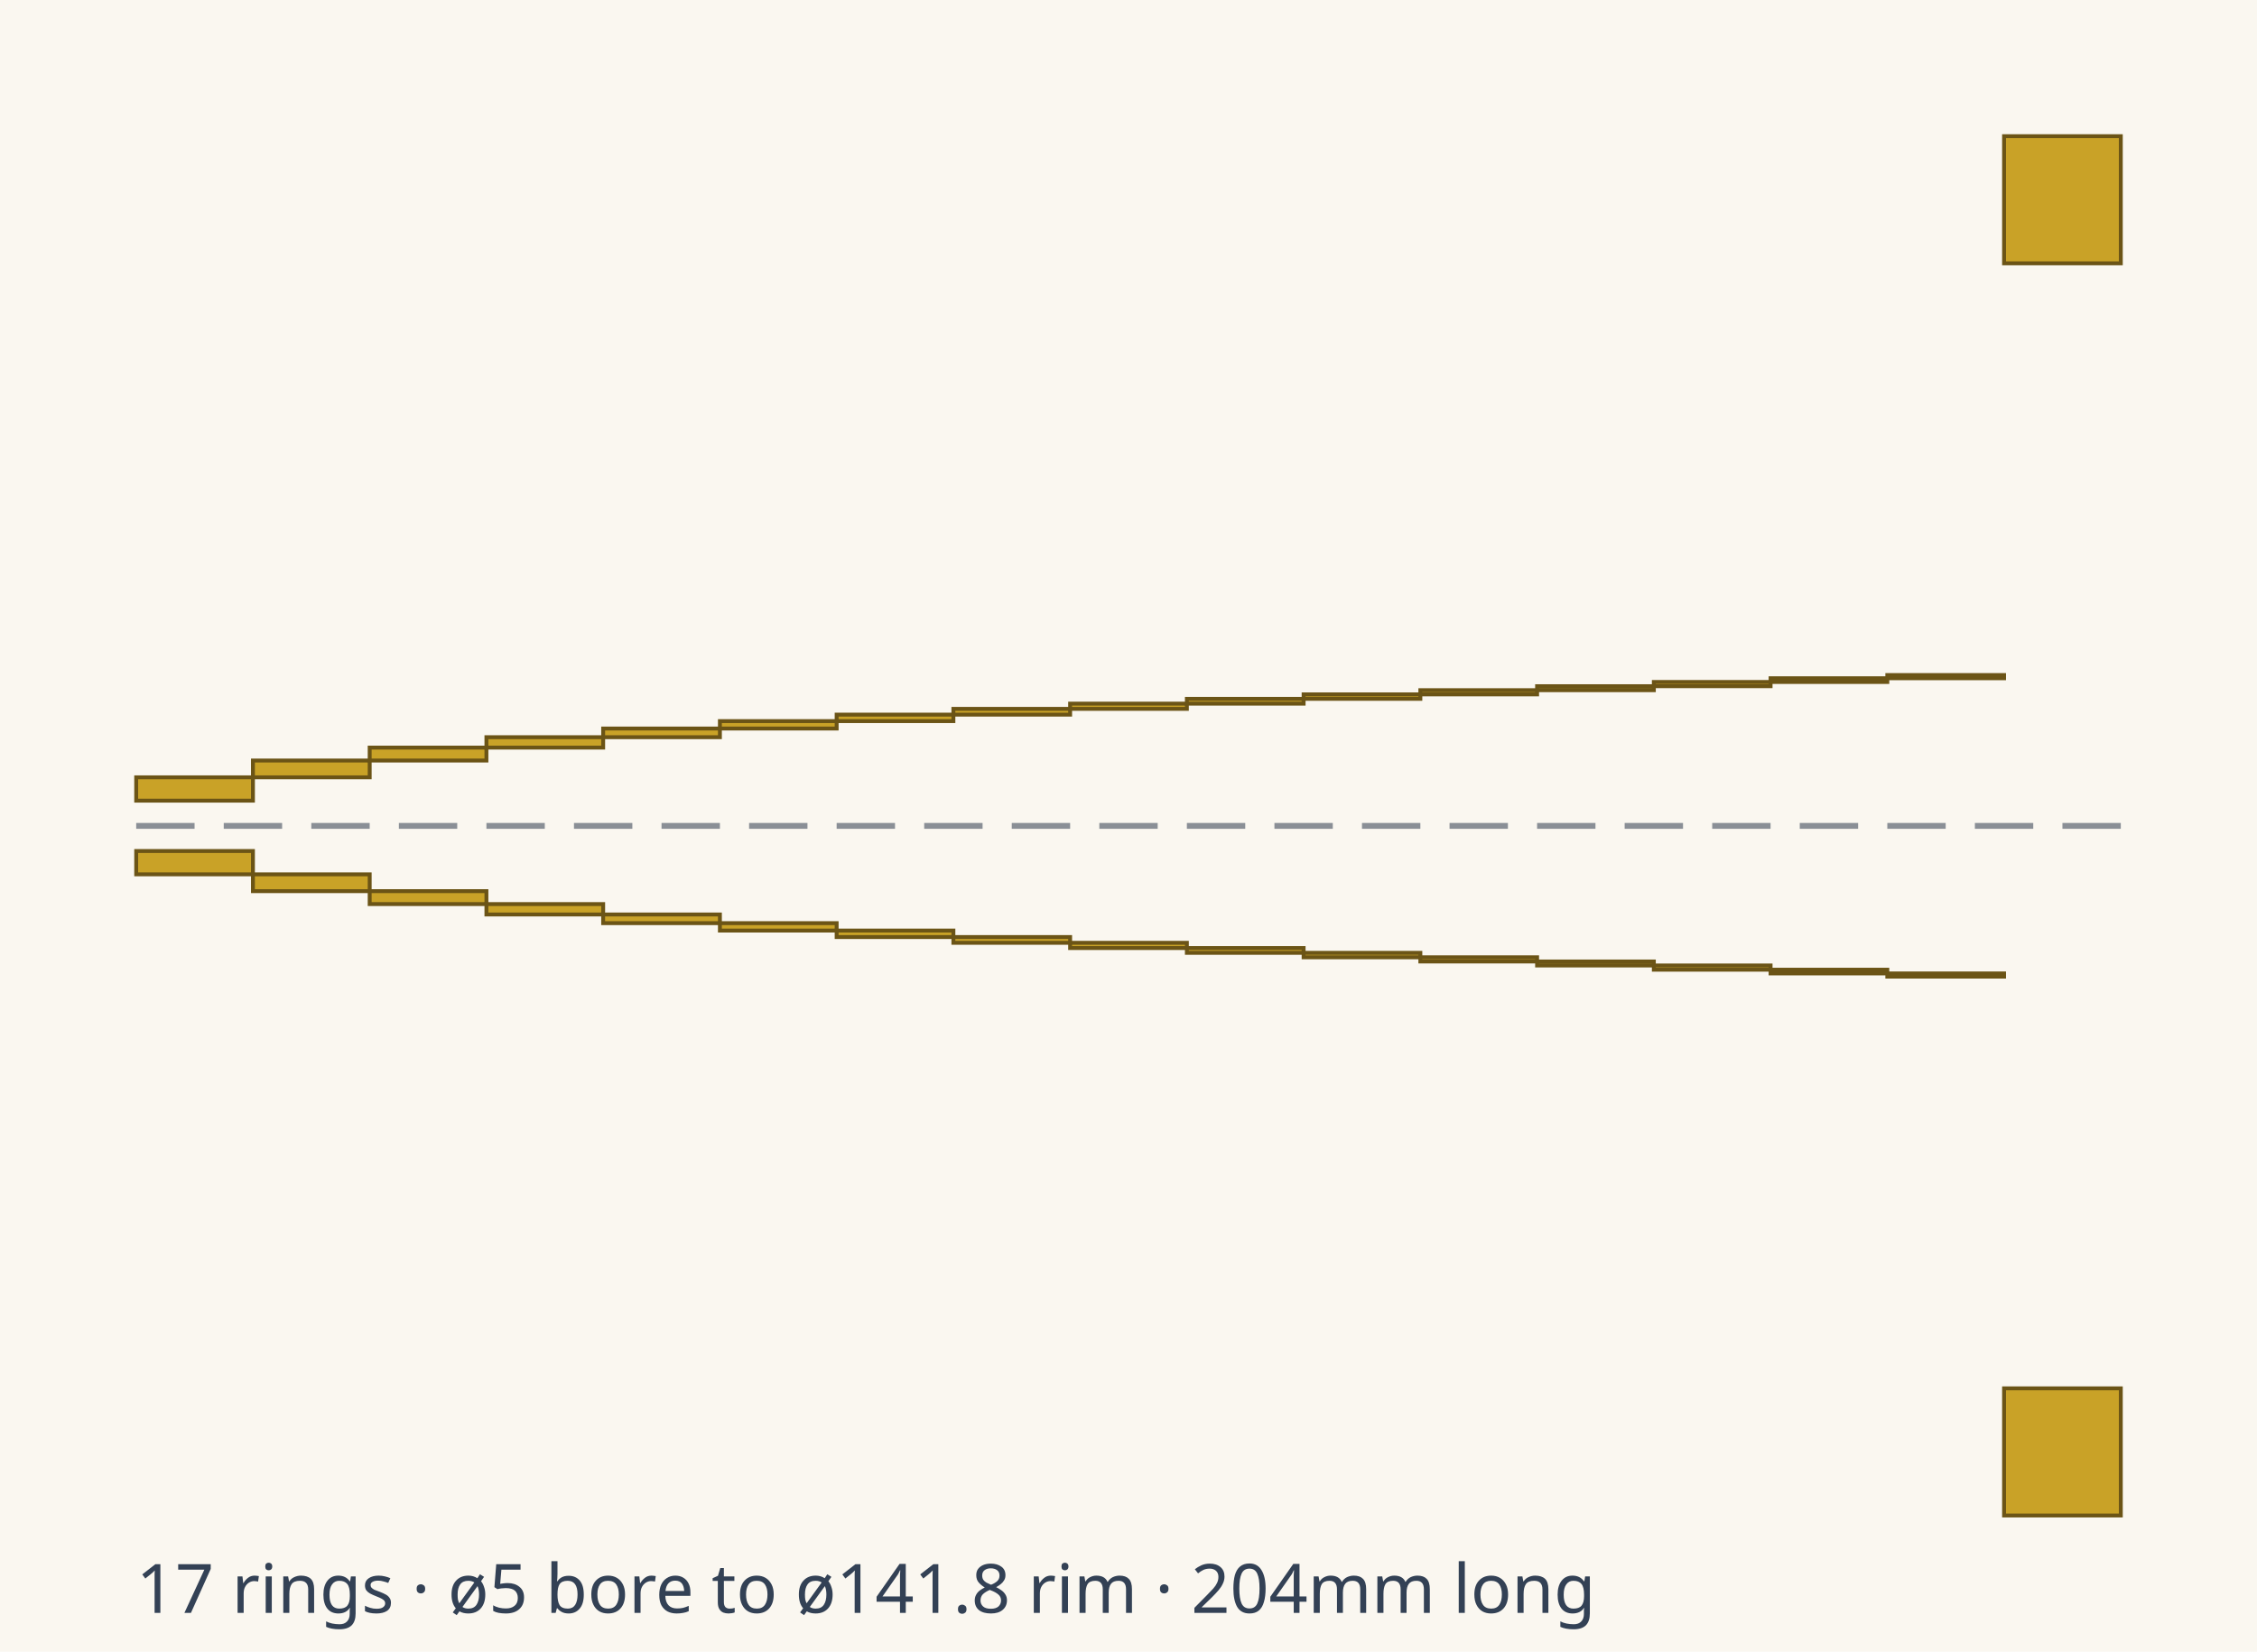
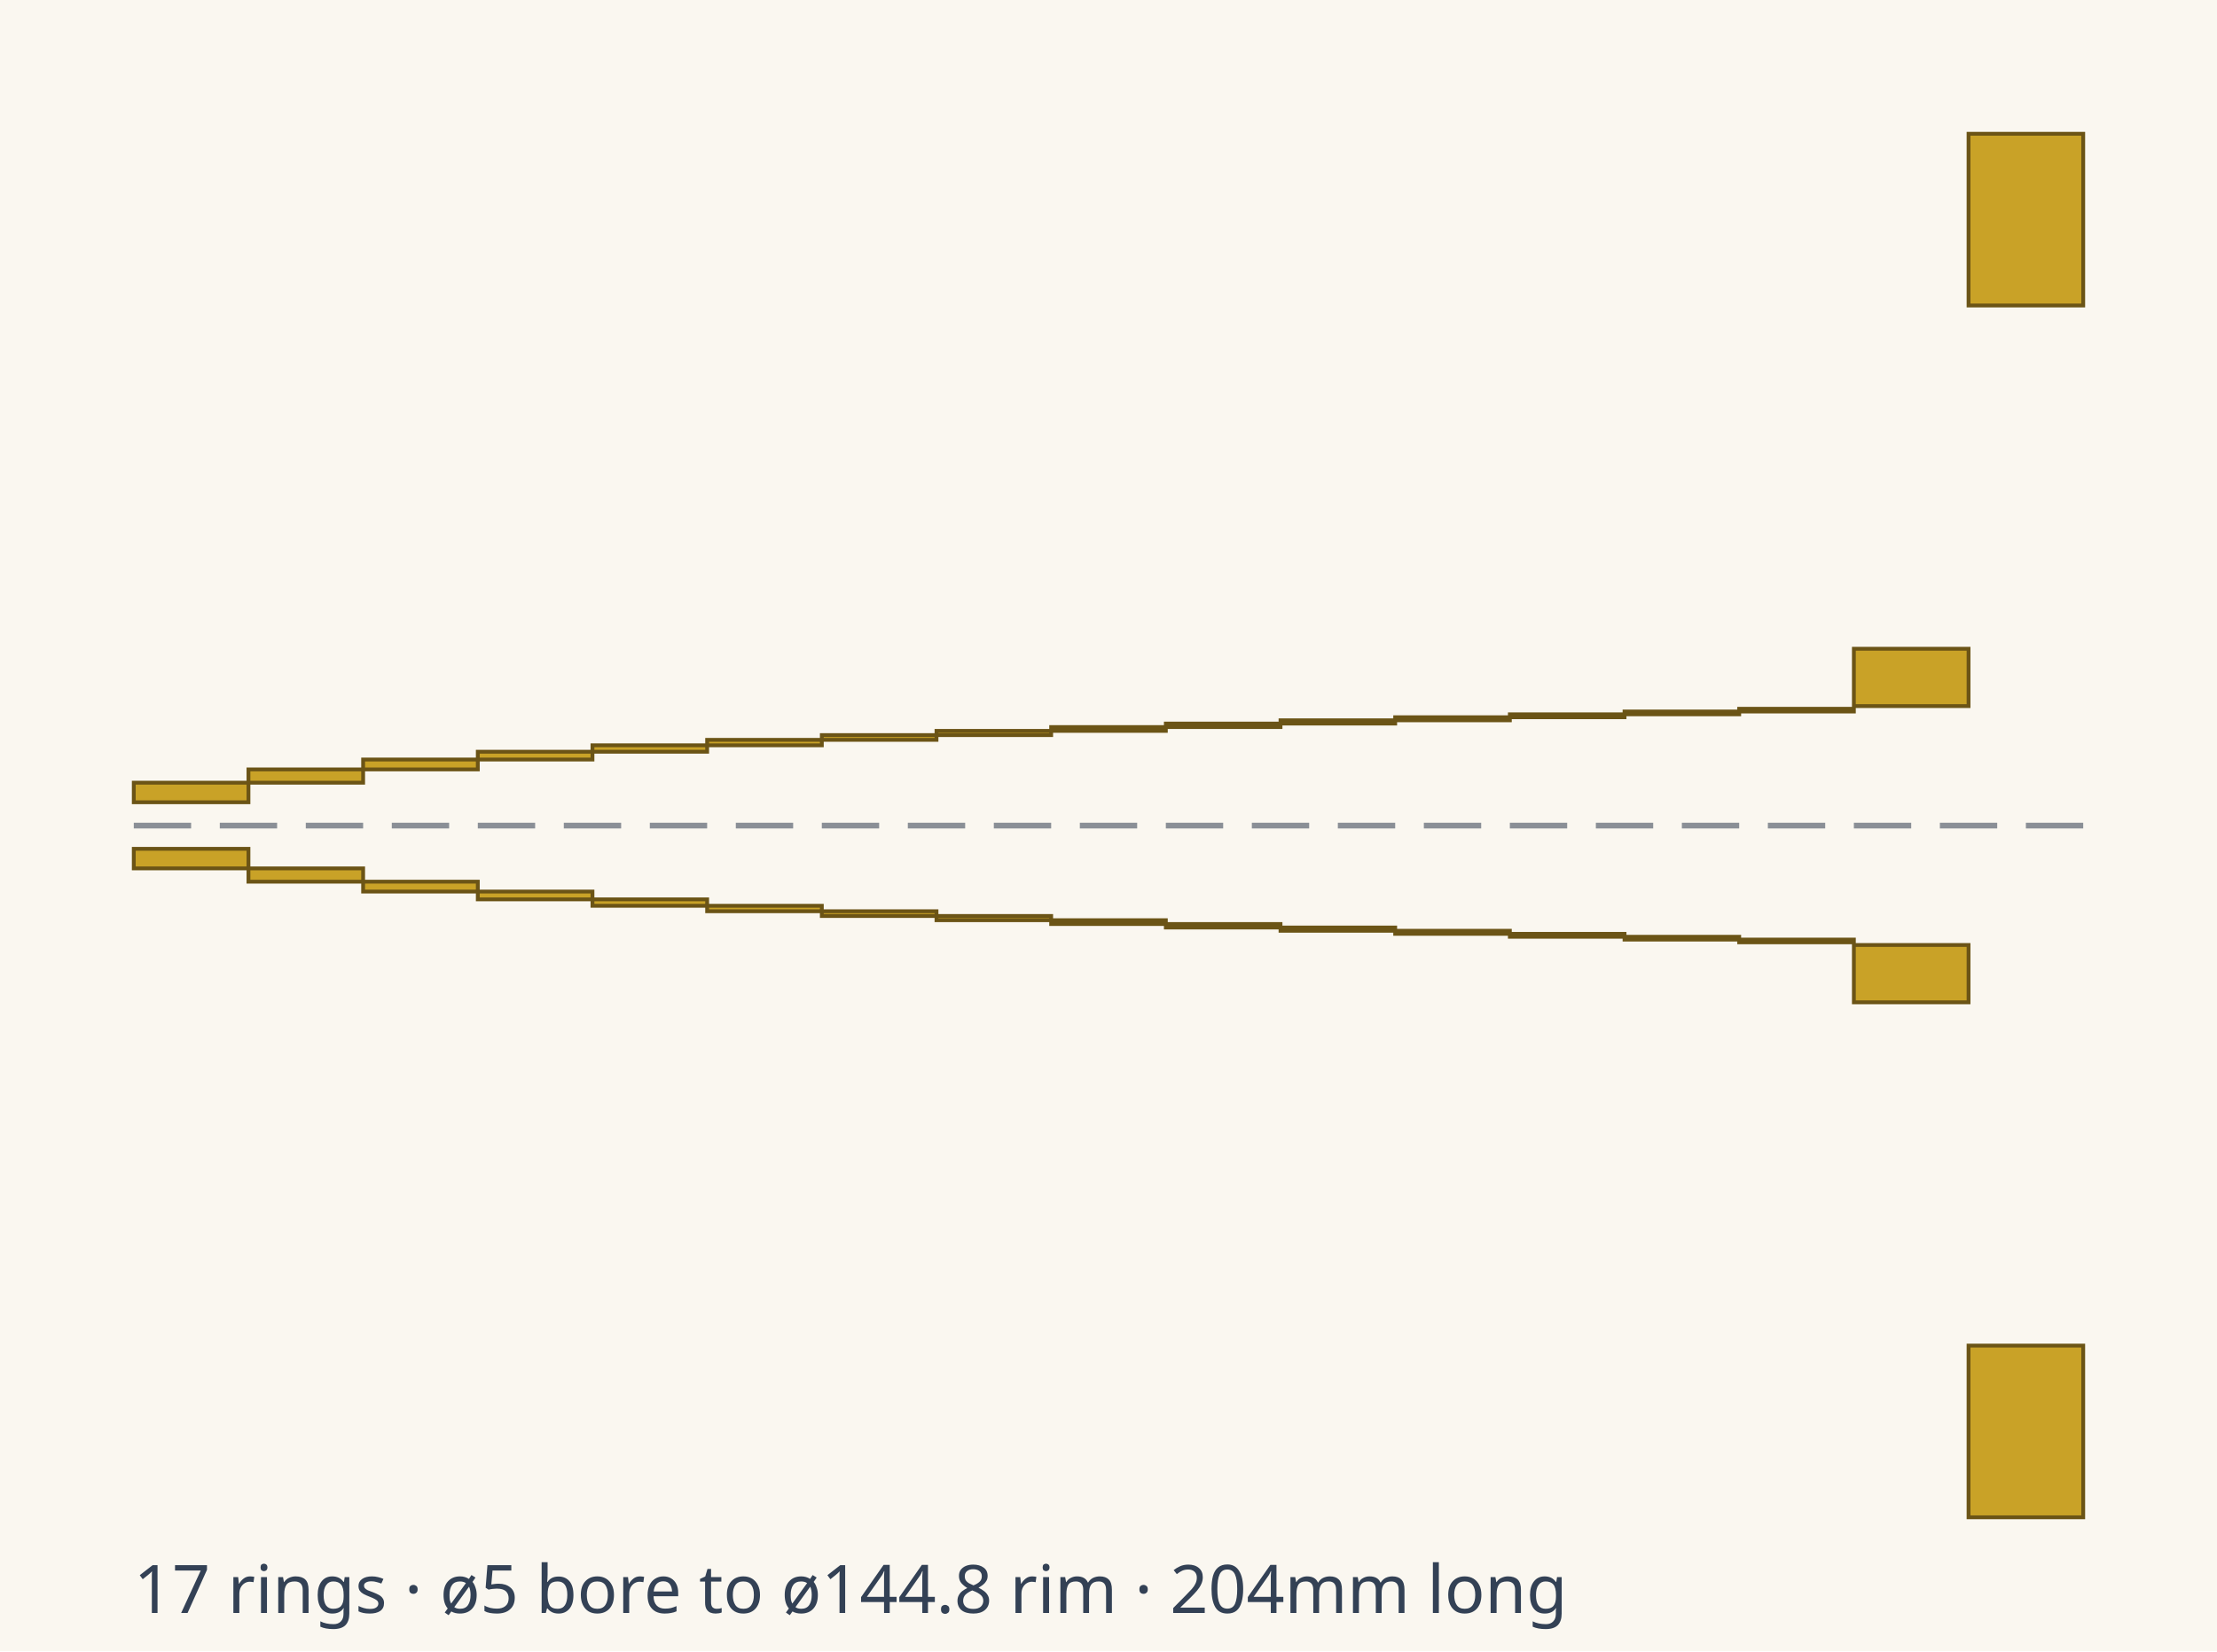
- <svg xmlns="http://www.w3.org/2000/svg" width="232.0mm" height="169.8mm" viewBox="0 0 232.0 169.8" role="img" aria-label="Axial section of a 17-ring bell: the bore climbing one staircase and the outside another, wall between them">
-   <rect width="232.0" height="169.8" fill="#faf7f0" />
-   <rect x="14.000" y="79.909" width="12.000" height="2.397" fill="#c9a227" stroke="#6b5416" stroke-width="0.4" />
-   <rect x="14.000" y="87.484" width="12.000" height="2.397" fill="#c9a227" stroke="#6b5416" stroke-width="0.4" />
-   <rect x="26.000" y="78.182" width="12.000" height="1.727" fill="#c9a227" stroke="#6b5416" stroke-width="0.4" />
-   <rect x="26.000" y="89.882" width="12.000" height="1.727" fill="#c9a227" stroke="#6b5416" stroke-width="0.4" />
-   <rect x="38.000" y="76.853" width="12.000" height="1.329" fill="#c9a227" stroke="#6b5416" stroke-width="0.4" />
-   <rect x="38.000" y="91.609" width="12.000" height="1.329" fill="#c9a227" stroke="#6b5416" stroke-width="0.4" />
-   <rect x="50.000" y="75.783" width="12.000" height="1.070" fill="#c9a227" stroke="#6b5416" stroke-width="0.4" />
-   <rect x="50.000" y="92.938" width="12.000" height="1.070" fill="#c9a227" stroke="#6b5416" stroke-width="0.4" />
-   <rect x="62.000" y="74.892" width="12.000" height="0.891" fill="#c9a227" stroke="#6b5416" stroke-width="0.4" />
-   <rect x="62.000" y="94.008" width="12.000" height="0.891" fill="#c9a227" stroke="#6b5416" stroke-width="0.4" />
-   <rect x="74.000" y="74.130" width="12.000" height="0.762" fill="#c9a227" stroke="#6b5416" stroke-width="0.4" />
-   <rect x="74.000" y="94.899" width="12.000" height="0.762" fill="#c9a227" stroke="#6b5416" stroke-width="0.4" />
-   <rect x="86.000" y="73.463" width="12.000" height="0.666" fill="#c9a227" stroke="#6b5416" stroke-width="0.4" />
-   <rect x="86.000" y="95.661" width="12.000" height="0.666" fill="#c9a227" stroke="#6b5416" stroke-width="0.4" />
-   <rect x="98.000" y="72.870" width="12.000" height="0.593" fill="#c9a227" stroke="#6b5416" stroke-width="0.4" />
-   <rect x="98.000" y="96.327" width="12.000" height="0.593" fill="#c9a227" stroke="#6b5416" stroke-width="0.4" />
-   <rect x="110.000" y="72.333" width="12.000" height="0.537" fill="#c9a227" stroke="#6b5416" stroke-width="0.4" />
-   <rect x="110.000" y="96.921" width="12.000" height="0.537" fill="#c9a227" stroke="#6b5416" stroke-width="0.4" />
-   <rect x="122.000" y="71.840" width="12.000" height="0.493" fill="#c9a227" stroke="#6b5416" stroke-width="0.4" />
-   <rect x="122.000" y="97.458" width="12.000" height="0.493" fill="#c9a227" stroke="#6b5416" stroke-width="0.4" />
-   <rect x="134.000" y="71.381" width="12.000" height="0.458" fill="#c9a227" stroke="#6b5416" stroke-width="0.4" />
-   <rect x="134.000" y="97.951" width="12.000" height="0.458" fill="#c9a227" stroke="#6b5416" stroke-width="0.4" />
-   <rect x="146.000" y="70.950" width="12.000" height="0.431" fill="#c9a227" stroke="#6b5416" stroke-width="0.4" />
-   <rect x="146.000" y="98.409" width="12.000" height="0.431" fill="#c9a227" stroke="#6b5416" stroke-width="0.4" />
-   <rect x="158.000" y="70.541" width="12.000" height="0.410" fill="#c9a227" stroke="#6b5416" stroke-width="0.4" />
-   <rect x="158.000" y="98.840" width="12.000" height="0.410" fill="#c9a227" stroke="#6b5416" stroke-width="0.4" />
-   <rect x="170.000" y="70.106" width="12.000" height="0.434" fill="#c9a227" stroke="#6b5416" stroke-width="0.4" />
-   <rect x="170.000" y="99.250" width="12.000" height="0.434" fill="#c9a227" stroke="#6b5416" stroke-width="0.4" />
-   <rect x="182.000" y="69.723" width="12.000" height="0.383" fill="#c9a227" stroke="#6b5416" stroke-width="0.4" />
-   <rect x="182.000" y="99.684" width="12.000" height="0.383" fill="#c9a227" stroke="#6b5416" stroke-width="0.4" />
-   <rect x="194.000" y="69.395" width="12.000" height="0.328" fill="#c9a227" stroke="#6b5416" stroke-width="0.4" />
-   <rect x="194.000" y="100.068" width="12.000" height="0.328" fill="#c9a227" stroke="#6b5416" stroke-width="0.4" />
-   <rect x="206.000" y="14.000" width="12.000" height="13.070" fill="#c9a227" stroke="#6b5416" stroke-width="0.4" />
-   <rect x="206.000" y="142.721" width="12.000" height="13.070" fill="#c9a227" stroke="#6b5416" stroke-width="0.4" />
-   <line x1="14.0" y1="84.9" x2="218.0" y2="84.9" stroke="#8a8f96" stroke-width="0.6" stroke-dasharray="6 3" />
-   <text x="14.0" y="165.8" font-family="ui-sans-serif,system-ui,sans-serif" font-size="7" fill="#334155">17 rings · ø5 bore to ø141.8 rim · 204mm long</text>
+ <svg xmlns="http://www.w3.org/2000/svg" width="232.0mm" height="172.8mm" viewBox="0 0 232.0 172.8" role="img" aria-label="Axial section of a 17-ring bell: the bore climbing one staircase and the outside another, wall between them">
+   <rect width="232.0" height="172.8" fill="#faf7f0" />
+   <rect x="14.000" y="81.911" width="12.000" height="2.047" fill="#c9a227" stroke="#6b5416" stroke-width="0.4" />
+   <rect x="14.000" y="88.832" width="12.000" height="2.047" fill="#c9a227" stroke="#6b5416" stroke-width="0.4" />
+   <rect x="26.000" y="80.521" width="12.000" height="1.390" fill="#c9a227" stroke="#6b5416" stroke-width="0.4" />
+   <rect x="26.000" y="90.880" width="12.000" height="1.390" fill="#c9a227" stroke="#6b5416" stroke-width="0.4" />
+   <rect x="38.000" y="79.486" width="12.000" height="1.035" fill="#c9a227" stroke="#6b5416" stroke-width="0.4" />
+   <rect x="38.000" y="92.269" width="12.000" height="1.035" fill="#c9a227" stroke="#6b5416" stroke-width="0.4" />
+   <rect x="50.000" y="78.670" width="12.000" height="0.817" fill="#c9a227" stroke="#6b5416" stroke-width="0.4" />
+   <rect x="50.000" y="93.304" width="12.000" height="0.817" fill="#c9a227" stroke="#6b5416" stroke-width="0.4" />
+   <rect x="62.000" y="77.997" width="12.000" height="0.672" fill="#c9a227" stroke="#6b5416" stroke-width="0.4" />
+   <rect x="62.000" y="94.121" width="12.000" height="0.672" fill="#c9a227" stroke="#6b5416" stroke-width="0.4" />
+   <rect x="74.000" y="77.427" width="12.000" height="0.571" fill="#c9a227" stroke="#6b5416" stroke-width="0.4" />
+   <rect x="74.000" y="94.793" width="12.000" height="0.571" fill="#c9a227" stroke="#6b5416" stroke-width="0.4" />
+   <rect x="86.000" y="76.930" width="12.000" height="0.497" fill="#c9a227" stroke="#6b5416" stroke-width="0.4" />
+   <rect x="86.000" y="95.364" width="12.000" height="0.497" fill="#c9a227" stroke="#6b5416" stroke-width="0.4" />
+   <rect x="98.000" y="76.489" width="12.000" height="0.441" fill="#c9a227" stroke="#6b5416" stroke-width="0.4" />
+   <rect x="98.000" y="95.861" width="12.000" height="0.441" fill="#c9a227" stroke="#6b5416" stroke-width="0.4" />
+   <rect x="110.000" y="76.090" width="12.000" height="0.399" fill="#c9a227" stroke="#6b5416" stroke-width="0.4" />
+   <rect x="110.000" y="96.302" width="12.000" height="0.399" fill="#c9a227" stroke="#6b5416" stroke-width="0.4" />
+   <rect x="122.000" y="75.723" width="12.000" height="0.366" fill="#c9a227" stroke="#6b5416" stroke-width="0.4" />
+   <rect x="122.000" y="96.701" width="12.000" height="0.366" fill="#c9a227" stroke="#6b5416" stroke-width="0.4" />
+   <rect x="134.000" y="75.382" width="12.000" height="0.341" fill="#c9a227" stroke="#6b5416" stroke-width="0.4" />
+   <rect x="134.000" y="97.067" width="12.000" height="0.341" fill="#c9a227" stroke="#6b5416" stroke-width="0.4" />
+   <rect x="146.000" y="75.061" width="12.000" height="0.321" fill="#c9a227" stroke="#6b5416" stroke-width="0.4" />
+   <rect x="146.000" y="97.408" width="12.000" height="0.321" fill="#c9a227" stroke="#6b5416" stroke-width="0.4" />
+   <rect x="158.000" y="74.755" width="12.000" height="0.306" fill="#c9a227" stroke="#6b5416" stroke-width="0.4" />
+   <rect x="158.000" y="97.730" width="12.000" height="0.306" fill="#c9a227" stroke="#6b5416" stroke-width="0.4" />
+   <rect x="170.000" y="74.461" width="12.000" height="0.294" fill="#c9a227" stroke="#6b5416" stroke-width="0.4" />
+   <rect x="170.000" y="98.036" width="12.000" height="0.294" fill="#c9a227" stroke="#6b5416" stroke-width="0.4" />
+   <rect x="182.000" y="74.175" width="12.000" height="0.286" fill="#c9a227" stroke="#6b5416" stroke-width="0.4" />
+   <rect x="182.000" y="98.330" width="12.000" height="0.286" fill="#c9a227" stroke="#6b5416" stroke-width="0.4" />
+   <rect x="194.000" y="67.895" width="12.000" height="6.000" fill="#c9a227" stroke="#6b5416" stroke-width="0.4" />
+   <rect x="194.000" y="98.895" width="12.000" height="6.000" fill="#c9a227" stroke="#6b5416" stroke-width="0.4" />
+   <rect x="206.000" y="14.000" width="12.000" height="17.970" fill="#c9a227" stroke="#6b5416" stroke-width="0.4" />
+   <rect x="206.000" y="140.821" width="12.000" height="17.970" fill="#c9a227" stroke="#6b5416" stroke-width="0.4" />
+   <line x1="14.0" y1="86.4" x2="218.0" y2="86.4" stroke="#8a8f96" stroke-width="0.6" stroke-dasharray="6 3" />
+   <text x="14.0" y="168.8" font-family="ui-sans-serif,system-ui,sans-serif" font-size="7" fill="#334155">17 rings · ø5 bore to ø144.8 rim · 204mm long</text>
</svg>
